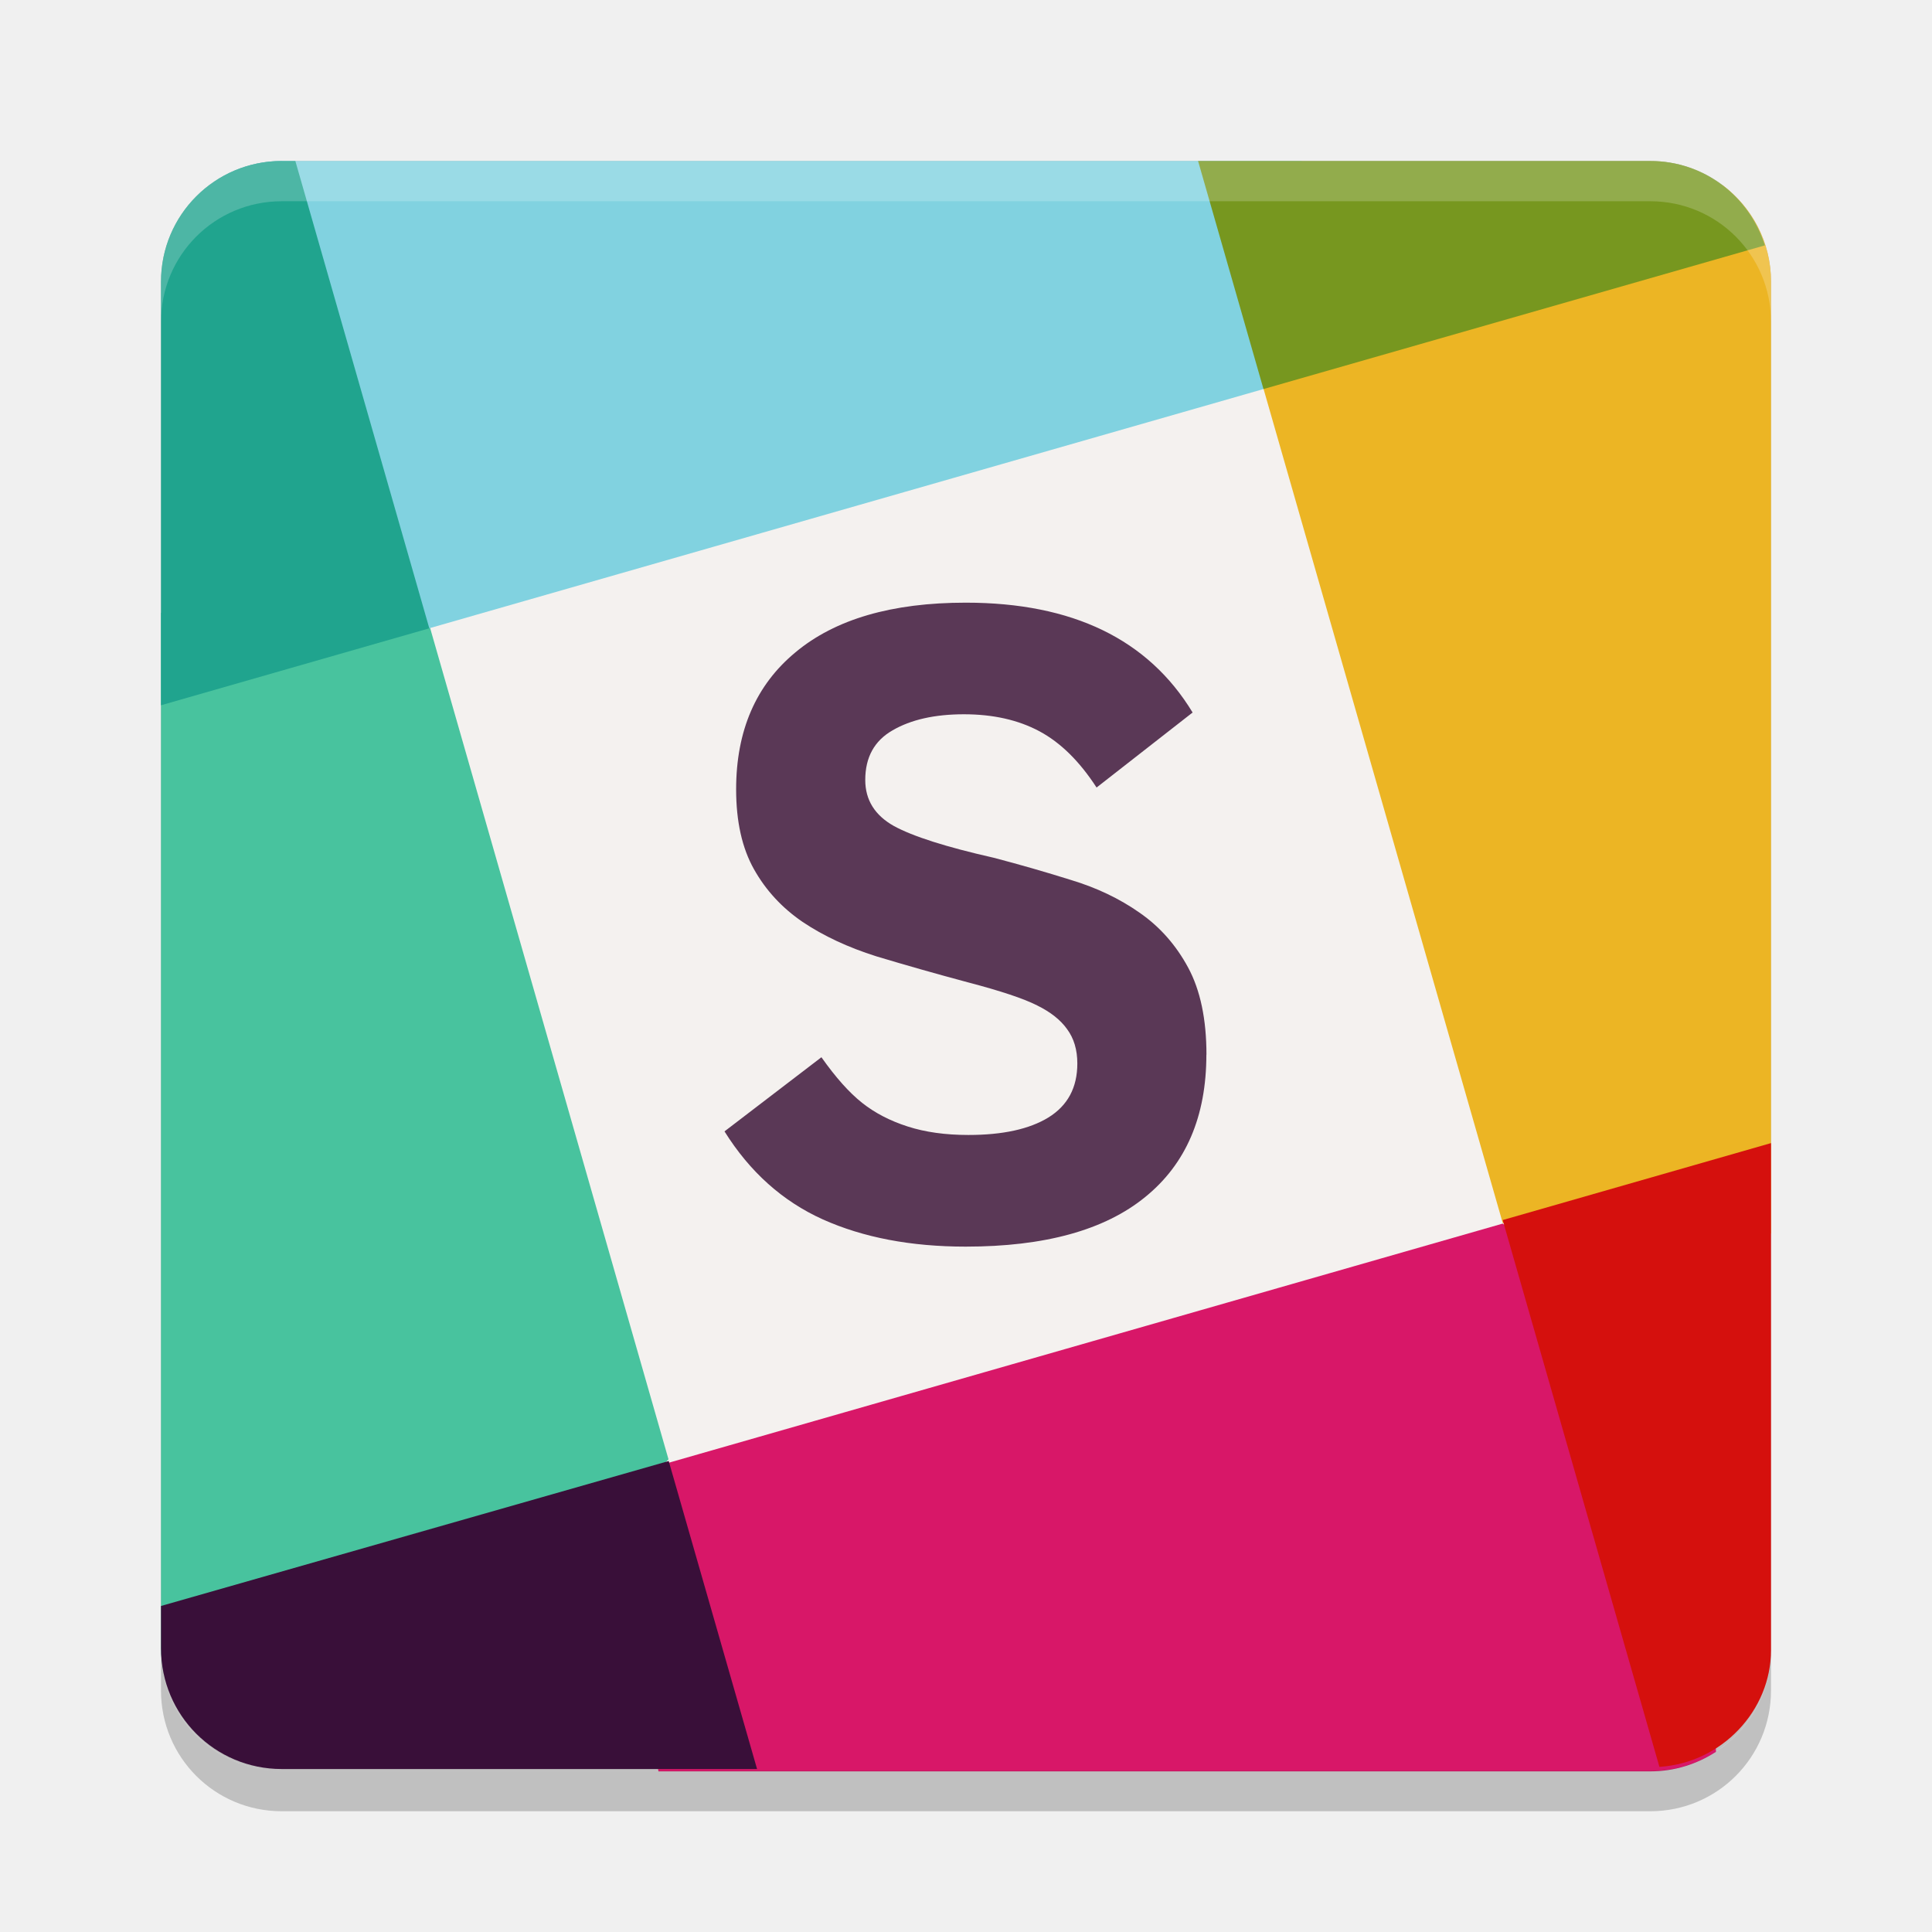
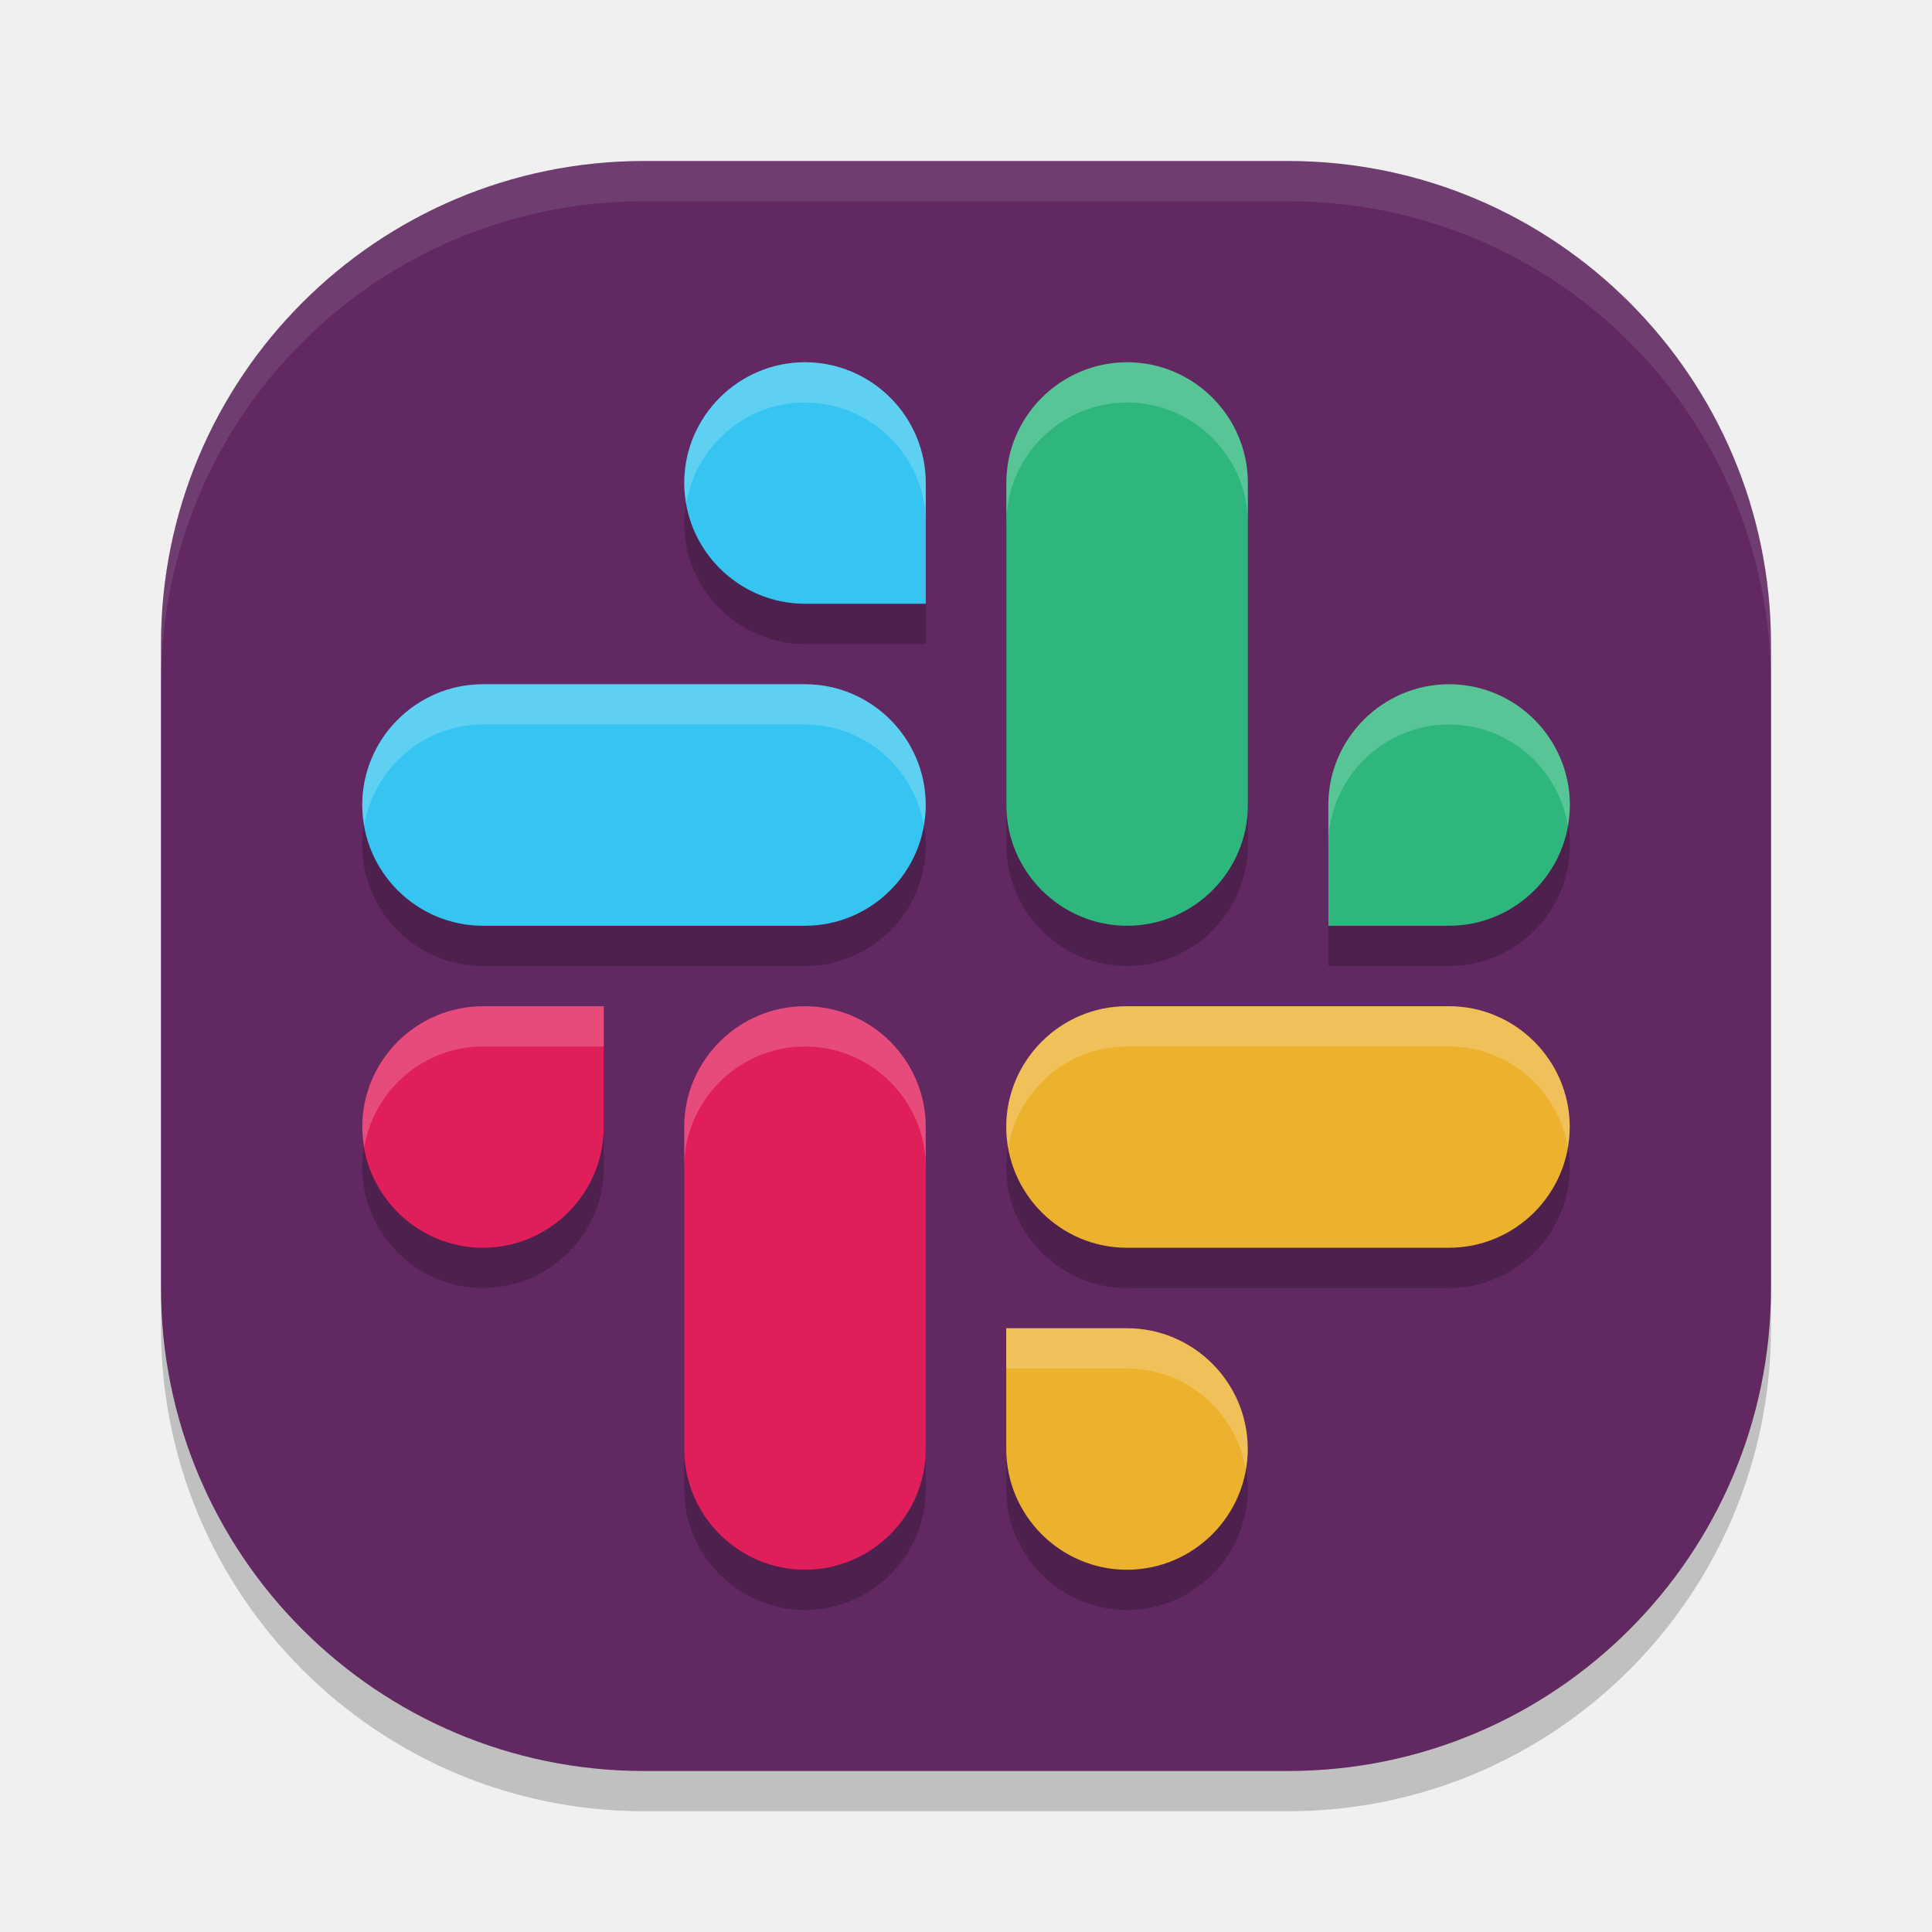
- <svg xmlns="http://www.w3.org/2000/svg" width="48" height="48" version="1.1" viewBox="0 0 48 48">
-   <g transform="translate(0 -1004.4)">
-     <rect transform="matrix(0,-1,-1,0,0,0)" x="-1048.4" y="-44" width="40" height="40" rx="3" ry="3" opacity=".2" />
-     <rect transform="rotate(-16)" x="-270.89" y="983.4" width="21.559" height="21.559" fill="#f4f1ef" stroke="#f4f1ef" stroke-width="2" />
-     <path d="m5.213 1019.6c-0.414-7e-4 -0.813 0.013-1.213 0.025v25.699c0 0.222 0.027 0.436 0.072 0.644 4.429-0.395 8.754-1.366 12.537-5.311l-5.943-20.725c-1.935-0.219-3.753-0.331-5.453-0.334z" fill="#48c39e" />
-     <path d="m37.334 1034.8-20.725 5.943c-0.66 2.7-0.677 5.238-0.25 7.666h24.641c0.604 0 1.163-0.181 1.633-0.486-0.158-4.777-0.586-9.485-5.299-13.123z" fill="#d81768" />
-     <path d="m42.797 1009c-4.669 0.447-8.991 1.389-11.406 5.057l5.943 20.725c2.368 0.489 4.573 0.532 6.666 0.264v-23.654c0-0.984-0.476-1.844-1.203-2.391z" fill="#ecb524" />
-     <path d="m7 1008.4c-0.6 0-1.155 0.179-1.623 0.48 0.984 3.844 2.803 7.543 5.289 11.129l20.725-5.943c0.835-2.105 1.073-3.961 0.947-5.666h-25.338z" fill="#81d2e0" />
-     <path d="m16.609 1040.7-12.609 3.6v1.051c0 1.662 1.338 3 3 3h11.809l-2.199-7.666z" fill="#390f39" />
-     <path d="m7 1008.4c-1.662 0-3 1.338-3 3v10.522l6.666-1.912-3.328-11.609h-0.338z" fill="#20a48e" />
-     <path d="m29.766 1008.4 1.625 5.666 12.457-3.57c-0.384-1.214-1.503-2.096-2.848-2.096h-11.234z" fill="#77971f" />
-     <path d="m44 1032.8-6.666 1.912 3.894 13.586c1.553-0.1 2.772-1.4 2.772-2.9v-12.522z" fill="#d5100d" />
-     <path d="m29.972 1030.6c-2e-5 1.539-0.507 2.719-1.52 3.54-1.006 0.821-2.493 1.232-4.46 1.232-1.361 0-2.545-0.226-3.551-0.677-0.999-0.451-1.812-1.18-2.441-2.186l2.408-1.842c0.355 0.503 0.692 0.88 1.01 1.132s0.695 0.448 1.132 0.588c0.436 0.141 0.939 0.211 1.509 0.211 0.851 0 1.513-0.144 1.986-0.433 0.481-0.296 0.721-0.743 0.721-1.343-1e-5 -0.34-0.085-0.625-0.255-0.854-0.163-0.229-0.411-0.425-0.743-0.588-0.333-0.17-0.91-0.362-1.731-0.577-0.799-0.214-1.553-0.429-2.264-0.643-0.703-0.222-1.313-0.507-1.831-0.854-0.51-0.348-0.914-0.784-1.209-1.309-0.296-0.525-0.444-1.187-0.444-1.986 0-1.457 0.492-2.593 1.476-3.406 0.984-0.821 2.393-1.232 4.228-1.232 2.656 0 4.534 0.91 5.637 2.729l-2.386 1.864c-0.422-0.651-0.895-1.117-1.42-1.398-0.525-0.281-1.15-0.422-1.875-0.422-0.725 0-1.317 0.133-1.775 0.4-0.451 0.259-0.677 0.669-0.677 1.232 0 0.496 0.237 0.877 0.71 1.143 0.473 0.259 1.298 0.522 2.474 0.788 0.651 0.17 1.294 0.355 1.931 0.555 0.636 0.192 1.202 0.462 1.698 0.81 0.503 0.348 0.906 0.803 1.209 1.365 0.303 0.562 0.455 1.283 0.455 2.164" fill="#5a3856" style="enable-background:new" />
-     <path d="m7 1008.4c-1.662 0-3 1.338-3 3v1c0-1.662 1.338-3 3-3h34c1.662 0 3 1.338 3 3v-1c0-1.662-1.338-3-3-3h-34z" fill="#fff" opacity=".2" />
-     <path d="m7 1049.4c-1.662 0-3-1.338-3-3v-1c0 1.662 1.338 3 3 3h34c1.662 0 3-1.338 3-3v1c0 1.662-1.338 3-3 3h-34z" opacity=".2" />
-   </g>
+ <svg xmlns="http://www.w3.org/2000/svg" width="48" height="48" version="1">
+   <rect style="opacity:0.2" width="40" height="40" x="4" y="5" rx="12" ry="12" />
+   <rect style="fill:#612862" width="40" height="40" x="4" y="4" rx="12" ry="12" />
+   <path style="opacity:0.2" d="m 20,10 c -1.651,0 -3,1.349 -3,3 0,1.651 1.349,3 3,3 h 3 v -3 c 0,-1.651 -1.349,-3 -3,-3 z m 8.002,0 c -1.651,0 -3,1.348 -3,2.998 v 8.004 c 0,1.65 1.349,2.998 3,2.998 1.651,0 3,-1.348 3,-2.998 v -8.004 c 0,-1.65 -1.349,-2.998 -3,-2.998 z M 11.998,18 C 10.348,18 9,19.349 9,21 c 0,1.651 1.348,3 2.998,3 h 8.004 C 21.652,24 23,22.651 23,21 23,19.349 21.652,18 20.002,18 Z m 24.004,0 c -1.651,0 -3,1.349 -3,3 v 3 h 3 c 1.651,0 3,-1.349 3,-3 0,-1.651 -1.349,-3 -3,-3 z M 12,26 c -1.651,0 -3,1.349 -3,3 0,1.651 1.349,3 3,3 1.651,0 3,-1.349 3,-3 v -3 z m 8,0 c -1.651,0 -3,1.348 -3,2.998 v 8.004 C 17,38.652 18.349,40 20,40 c 1.651,0 3,-1.348 3,-2.998 V 28.998 C 23,27.348 21.651,26 20,26 Z m 7.998,0 C 26.348,26 25,27.349 25,29 c 0,1.651 1.348,3 2.998,3 h 8.004 C 37.652,32 39,30.651 39,29 39,27.349 37.652,26 36.002,26 Z M 25,34 v 3 c 0,1.651 1.349,3 3,3 1.651,0 3,-1.349 3,-3 0,-1.651 -1.349,-3 -3,-3 z" />
+   <path style="fill:#ffffff;opacity:0.1" d="M 16 4 C 9.352 4 4 9.352 4 16 L 4 17 C 4 10.352 9.352 5 16 5 L 32 5 C 38.648 5 44 10.352 44 17 L 44 16 C 44 9.352 38.648 4 32 4 L 16 4 z" />
+   <path style="fill:#e01e5a" class="st0" d="m 15,28 c 0,1.651 -1.349,3 -3,3 -1.651,0 -3,-1.349 -3,-3 0,-1.651 1.349,-3 3,-3 h 3 z" />
+   <path style="fill:#e01e5a" class="st0" d="M 17,27.997 C 17,26.348 18.349,25 20,25 c 1.651,0 3,1.348 3,2.997 v 8.005 c 0,1.65 -1.349,2.997 -3,2.997 -1.651,0 -3,-1.348 -3,-2.997 z" />
+   <path style="fill:#ecb22e" class="st0" d="m 28,33 c 1.651,0 3,1.349 3,3 0,1.651 -1.349,3 -3,3 -1.651,0 -3,-1.349 -3,-3 v -3 z" />
+   <path style="fill:#ecb22e" class="st0" d="m 27.997,31 c -1.65,0 -2.997,-1.349 -2.997,-3 0,-1.651 1.348,-3 2.997,-3 h 8.005 c 1.65,0 2.997,1.349 2.997,3 0,1.651 -1.348,3 -2.997,3 z" />
+   <path style="fill:#2eb67d" class="st0" d="m 33.003,20 c 0,-1.651 1.349,-3 3,-3 1.651,0 3,1.349 3,3 0,1.651 -1.349,3 -3,3 h -3 z" />
+   <path style="fill:#2eb67d" class="st0" d="m 31.003,20.003 c 0,1.65 -1.349,2.997 -3,2.997 -1.651,0 -3,-1.348 -3,-2.997 v -8.005 c 0,-1.65 1.349,-2.997 3,-2.997 1.651,0 3,1.348 3,2.997 z" />
+   <path style="fill:#36c5f0" class="st0" d="m 20,15 c -1.651,0 -3,-1.349 -3,-3 0,-1.651 1.349,-3 3,-3 1.651,0 3,1.349 3,3 v 3 z" />
+   <path style="fill:#36c5f0" class="st0" d="m 20.002,17 c 1.65,0 2.997,1.349 2.997,3 0,1.651 -1.348,3 -2.997,3 h -8.005 C 10.348,23 9,21.651 9,20 c 0,-1.651 1.348,-3 2.997,-3 z" />
+   <path style="fill:#ffffff;opacity:0.2" d="M 20 9 C 18.349 9 17 10.349 17 12 C 17 12.171 17.023 12.337 17.051 12.5 C 17.291 11.086 18.52 10 20 10 C 21.651 10 23 11.349 23 13 L 23 12 C 23 10.349 21.651 9 20 9 z M 28.002 9 C 26.351 9 25.002 10.348 25.002 11.998 L 25.002 12.998 C 25.002 11.348 26.351 10 28.002 10 C 29.653 10 31.002 11.348 31.002 12.998 L 31.002 11.998 C 31.002 10.348 29.653 9 28.002 9 z M 11.998 17 C 10.348 17 9 18.349 9 20 C 9 20.171 9.023 20.337 9.051 20.5 C 9.291 19.086 10.519 18 11.998 18 L 20.002 18 C 21.481 18 22.709 19.086 22.949 20.5 C 22.977 20.337 23 20.171 23 20 C 23 18.349 21.652 17 20.002 17 L 11.998 17 z M 36.002 17 C 34.351 17 33.002 18.349 33.002 20 L 33.002 21 C 33.002 19.349 34.351 18 36.002 18 C 37.482 18 38.711 19.086 38.951 20.5 C 38.979 20.337 39.002 20.171 39.002 20 C 39.002 18.349 37.653 17 36.002 17 z M 12 25 C 10.349 25 9 26.349 9 28 C 9 28.171 9.023 28.337 9.051 28.5 C 9.291 27.086 10.52 26 12 26 L 15 26 L 15 25 L 12 25 z M 20 25 C 18.349 25 17 26.348 17 27.998 L 17 28.998 C 17 27.348 18.349 26 20 26 C 21.651 26 23 27.348 23 28.998 L 23 27.998 C 23 26.348 21.651 25 20 25 z M 27.998 25 C 26.348 25 25 26.349 25 28 C 25 28.171 25.023 28.337 25.051 28.5 C 25.291 27.086 26.519 26 27.998 26 L 36.002 26 C 37.481 26 38.709 27.086 38.949 28.5 C 38.977 28.337 39 28.171 39 28 C 39 26.349 37.652 25 36.002 25 L 27.998 25 z M 25 33 L 25 34 L 28 34 C 29.48 34 30.709 35.086 30.949 36.5 C 30.977 36.337 31 36.171 31 36 C 31 34.349 29.651 33 28 33 L 25 33 z" />
</svg>
